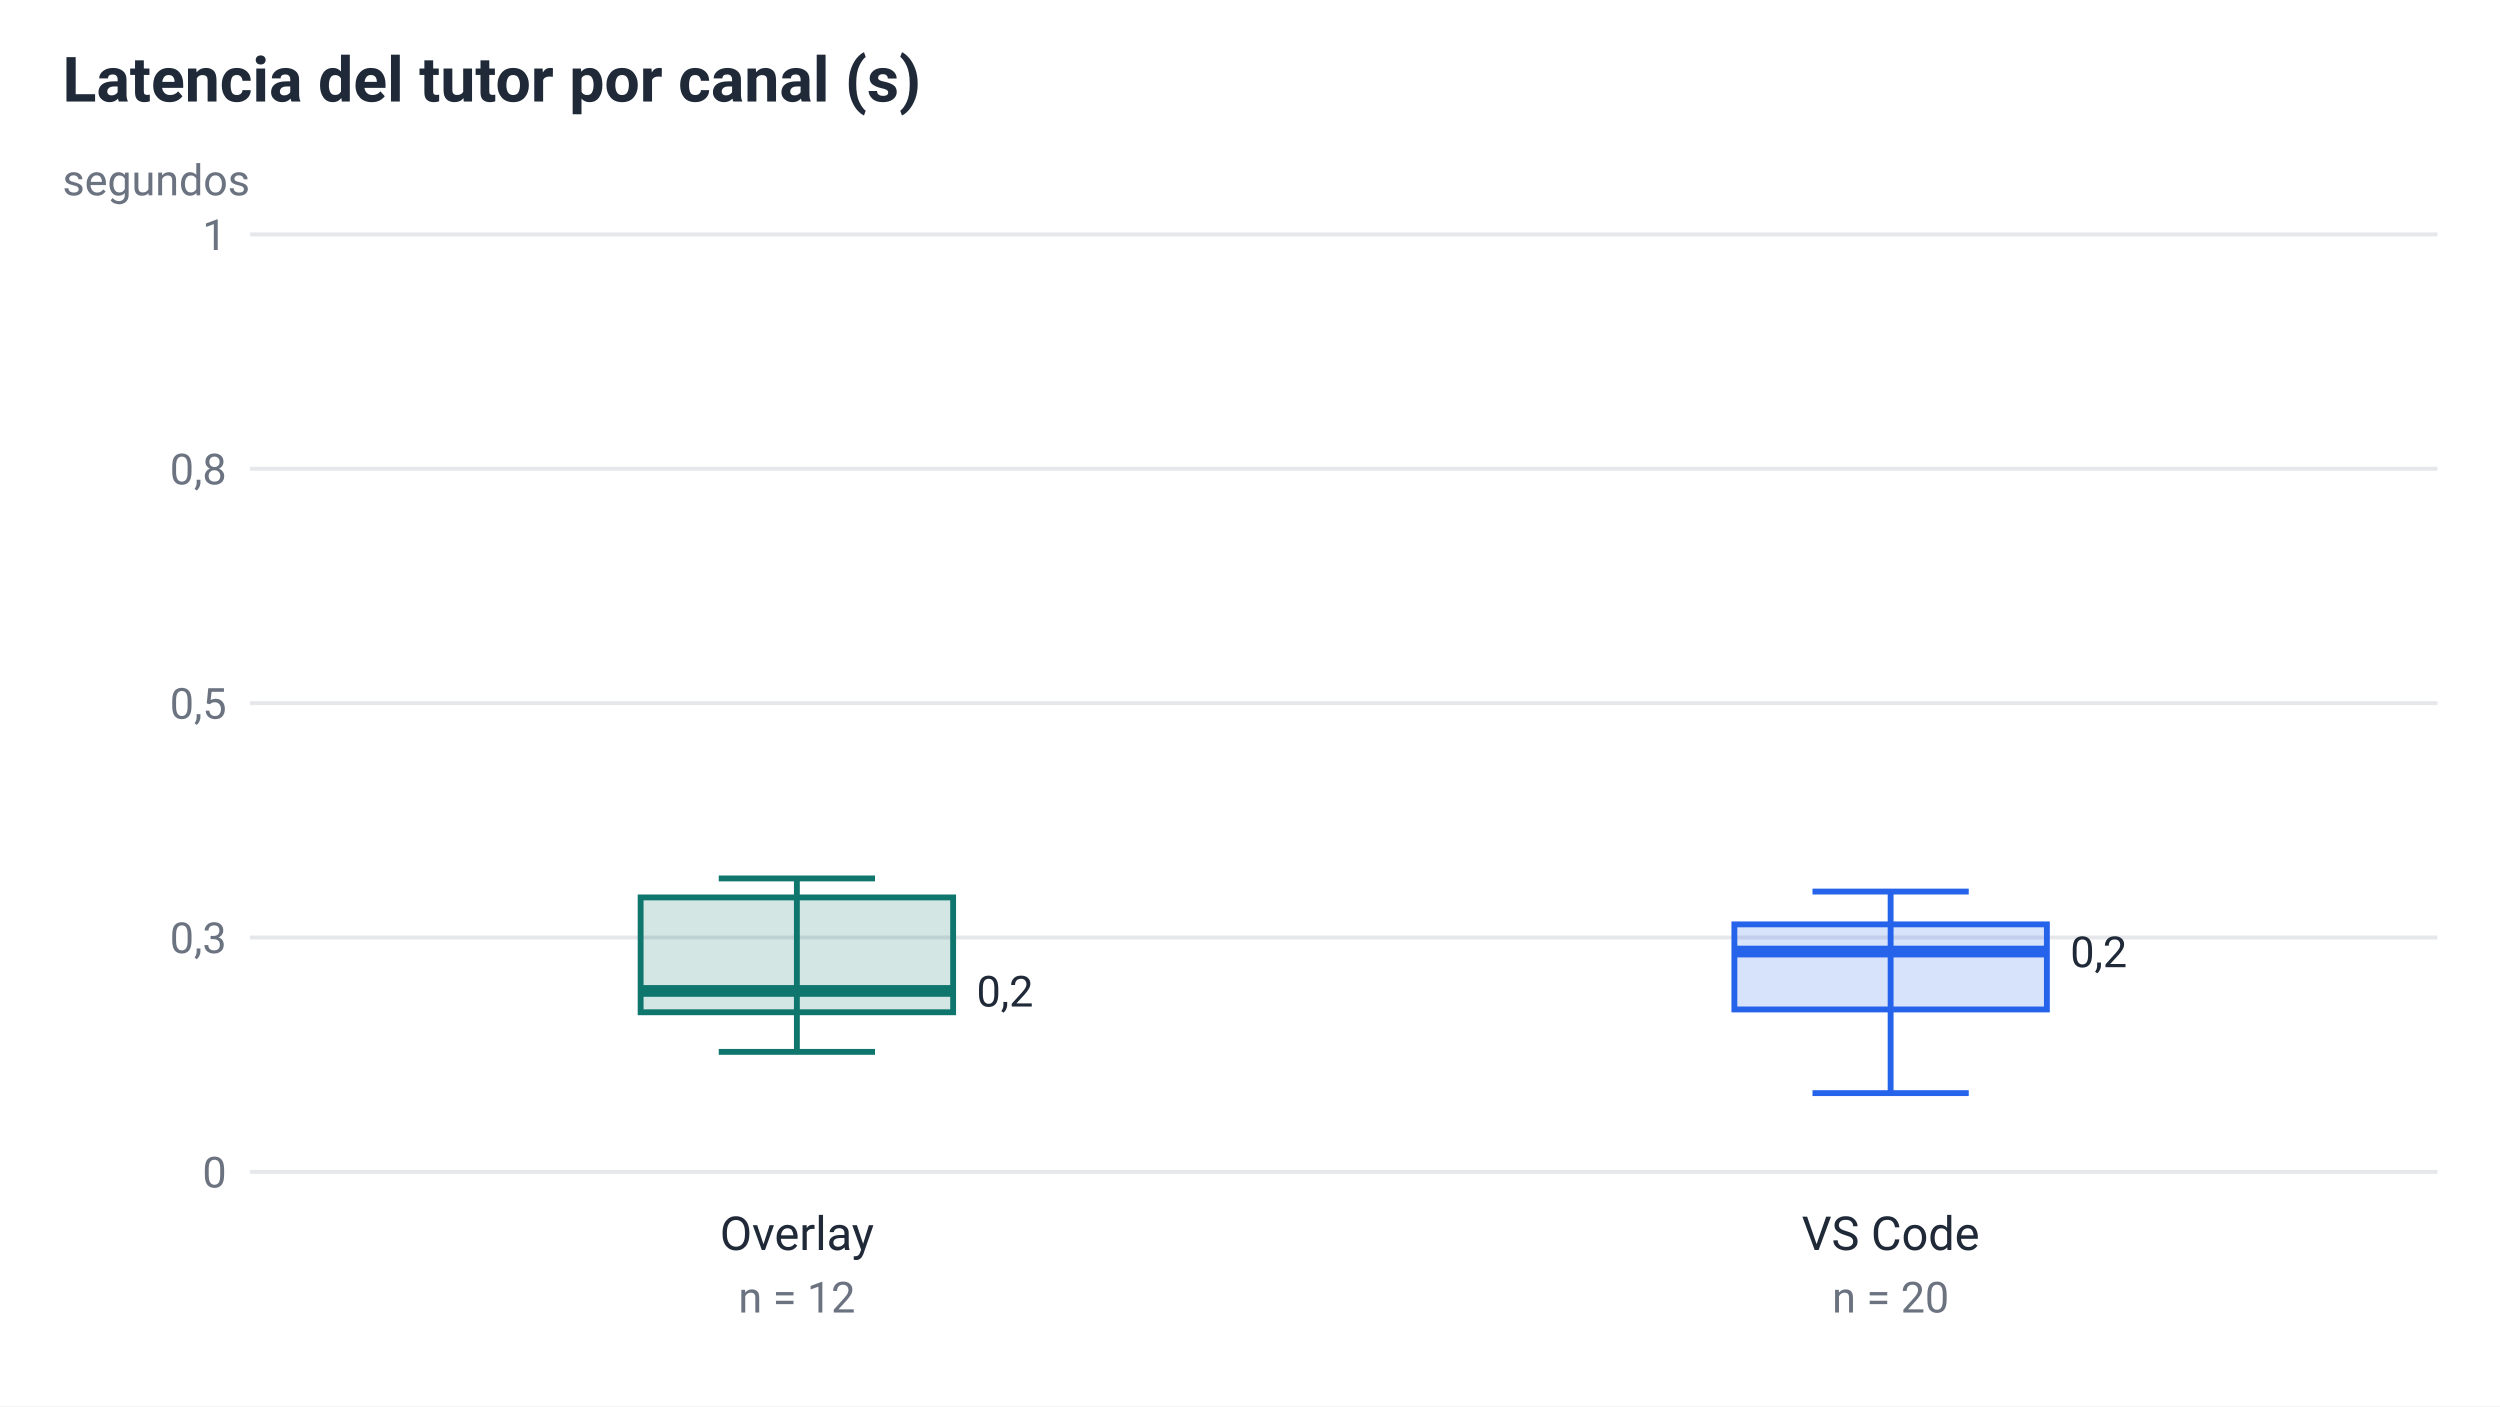
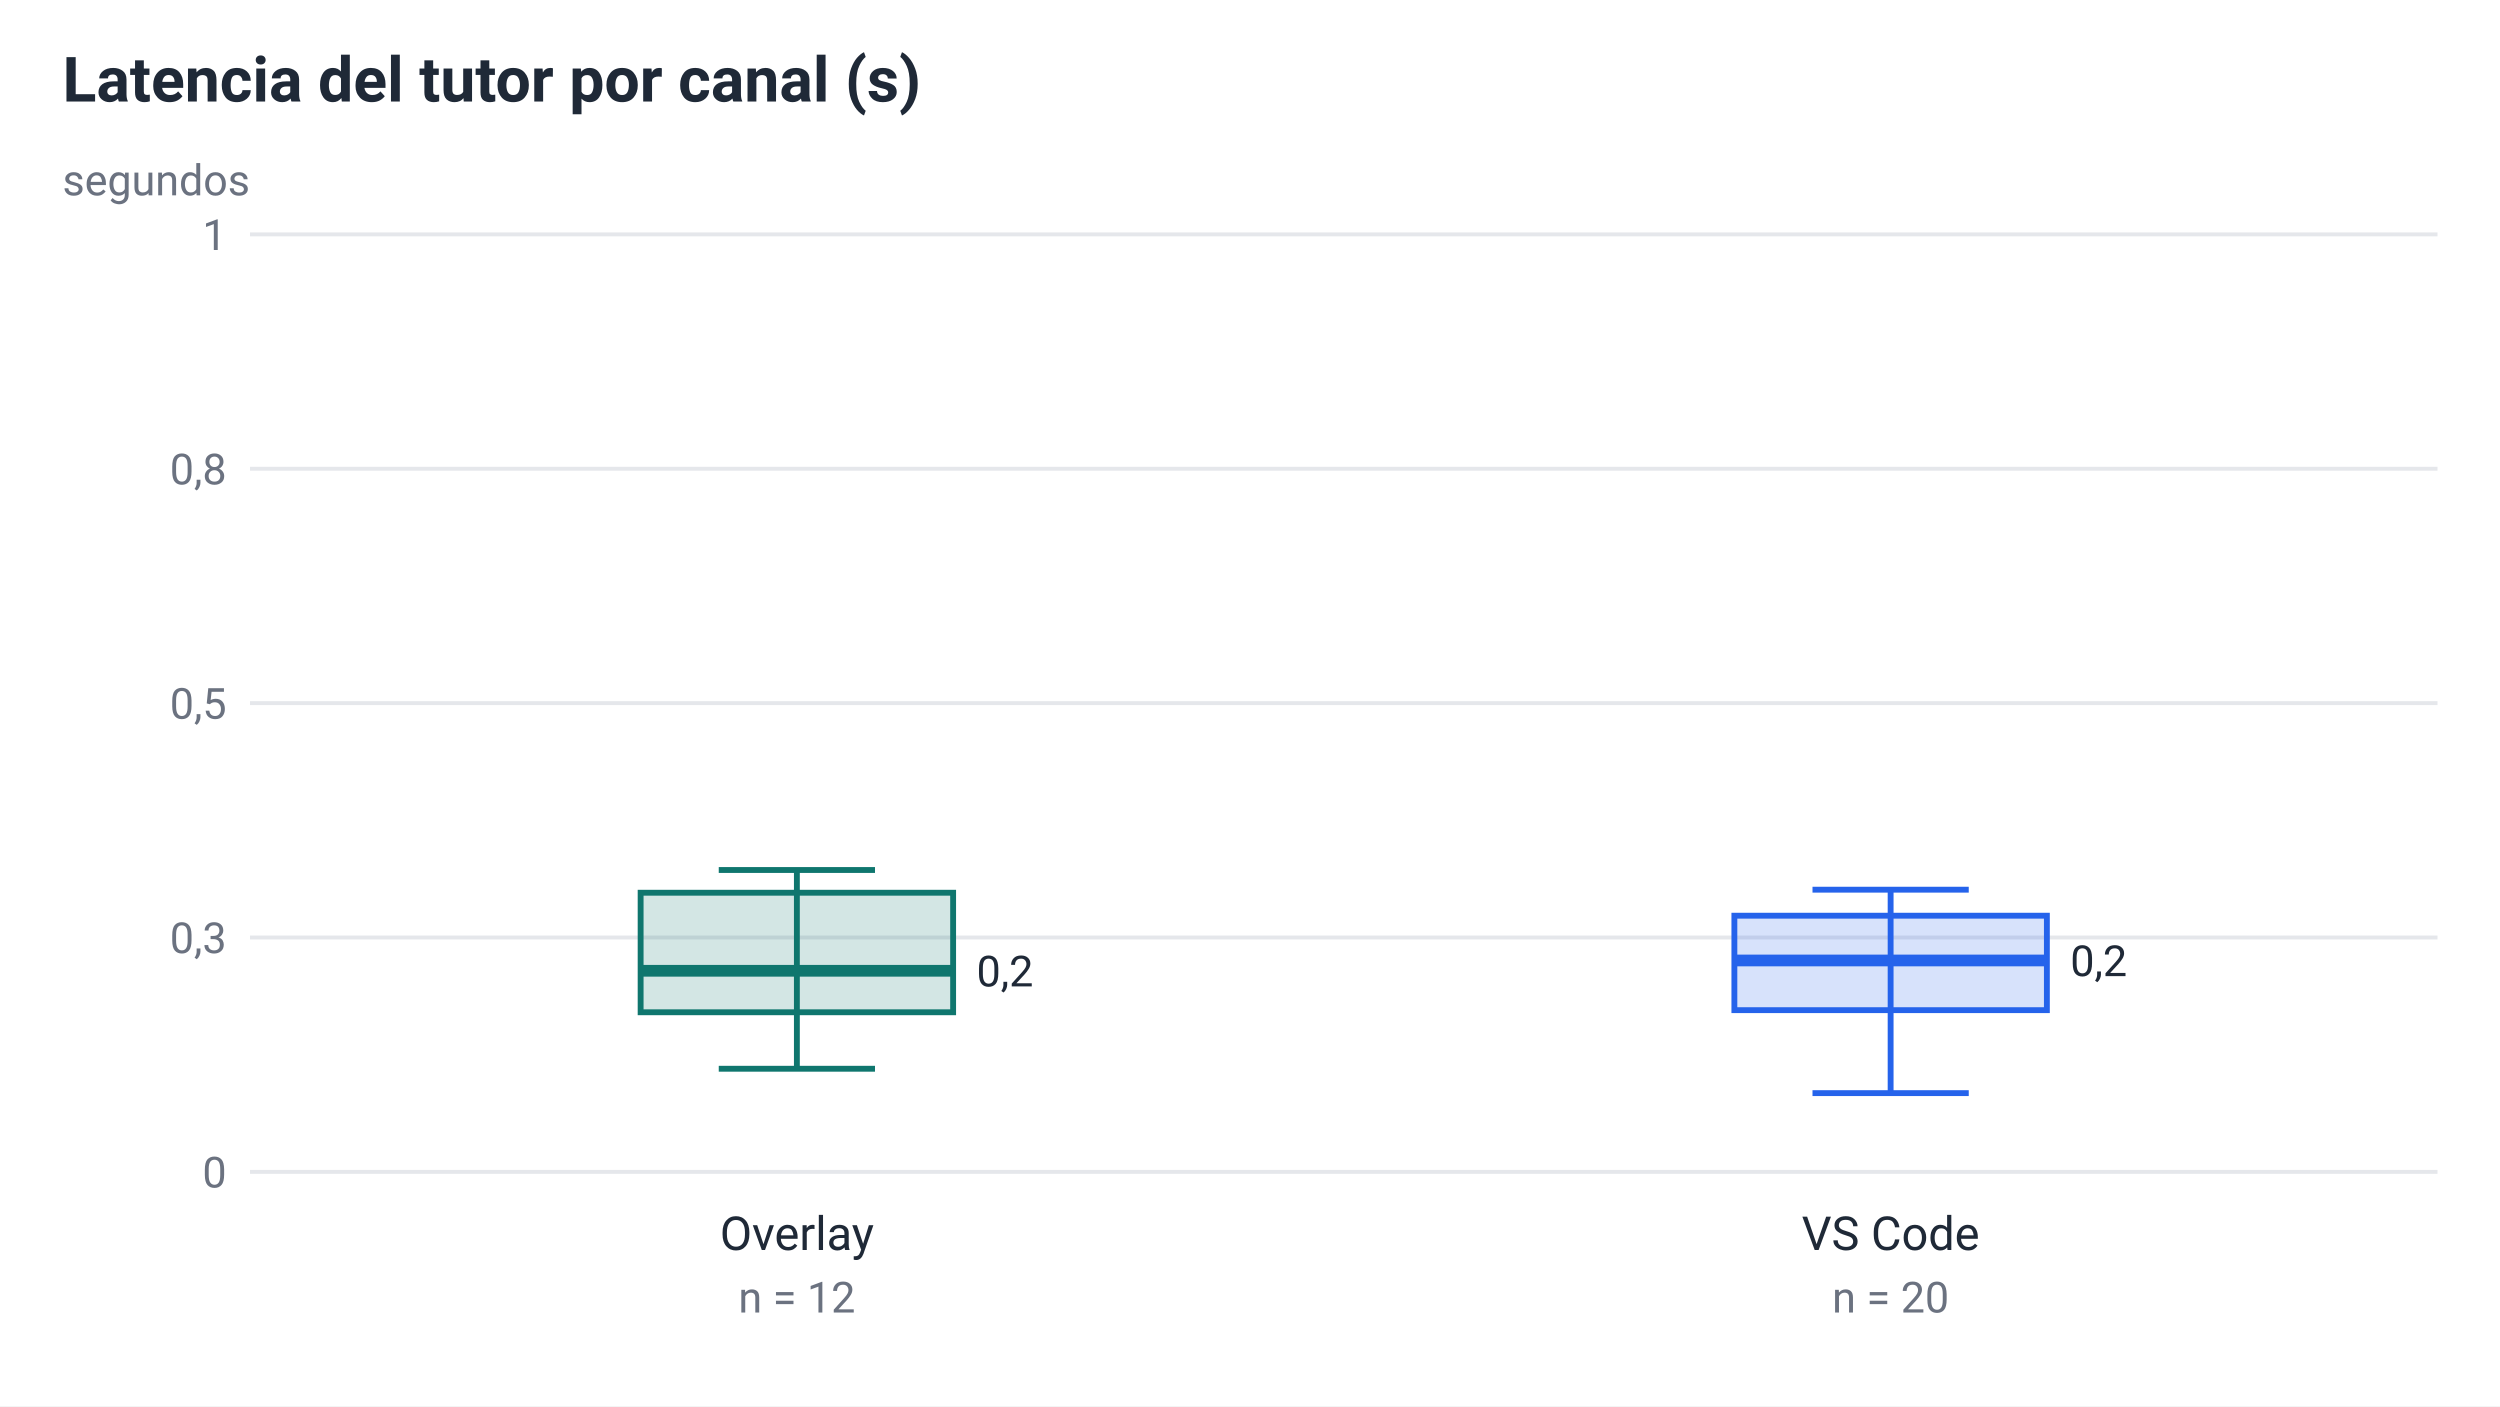
<svg xmlns="http://www.w3.org/2000/svg" width="640" height="360" viewBox="0 0 640 360" role="img" aria-label="Latencia del tutor por canal (s)" font-family="system-ui, -apple-system, 'Segoe UI', Roboto, Arial, sans-serif">
  <rect width="640" height="360" fill="#ffffff" />
  <text x="16" y="26" font-size="16" font-weight="600" fill="#1f2937">Latencia del tutor por canal (s)</text>
  <line x1="64" y1="300" x2="624" y2="300" stroke="#e5e7eb" />
  <text x="58" y="304" font-size="11" text-anchor="end" fill="#6b7280">0</text>
  <line x1="64" y1="240" x2="624" y2="240" stroke="#e5e7eb" />
  <text x="58" y="244" font-size="11" text-anchor="end" fill="#6b7280">0,3</text>
  <line x1="64" y1="180" x2="624" y2="180" stroke="#e5e7eb" />
  <text x="58" y="184" font-size="11" text-anchor="end" fill="#6b7280">0,5</text>
  <line x1="64" y1="120" x2="624" y2="120" stroke="#e5e7eb" />
  <text x="58" y="124" font-size="11" text-anchor="end" fill="#6b7280">0,8</text>
  <line x1="64" y1="60" x2="624" y2="60" stroke="#e5e7eb" />
  <text x="58" y="64" font-size="11" text-anchor="end" fill="#6b7280">1</text>
  <text x="16" y="50" font-size="11" fill="#6b7280">segundos</text>
  <text x="204" y="320" font-size="12" text-anchor="middle" fill="#1f2937">Overlay</text>
  <text x="204" y="336" font-size="11" text-anchor="middle" fill="#6b7280">n = 12</text>
-   <line x1="204" y1="224.88" x2="204" y2="269.28" stroke="#0f766e" stroke-width="1.5" />
-   <line x1="184" y1="224.88" x2="224" y2="224.88" stroke="#0f766e" stroke-width="1.5" />
-   <line x1="184" y1="269.28" x2="224" y2="269.28" stroke="#0f766e" stroke-width="1.5" />
-   <rect x="164" y="229.74" width="80" height="29.4" fill="#0f766e" fill-opacity="0.18" stroke="#0f766e" stroke-width="1.5" />
-   <line x1="164" y1="253.68" x2="244" y2="253.68" stroke="#0f766e" stroke-width="3" />
-   <text x="250" y="257.68" font-size="11" fill="#1f2937">0,2</text>
+   <line x1="204" y1="222.72" x2="204" y2="273.6" stroke="#0f766e" stroke-width="1.5" />
+   <line x1="184" y1="222.72" x2="224" y2="222.72" stroke="#0f766e" stroke-width="1.5" />
+   <line x1="184" y1="273.6" x2="224" y2="273.6" stroke="#0f766e" stroke-width="1.5" />
+   <rect x="164" y="228.54" width="80" height="30.6" fill="#0f766e" fill-opacity="0.18" stroke="#0f766e" stroke-width="1.5" />
+   <line x1="164" y1="248.52" x2="244" y2="248.52" stroke="#0f766e" stroke-width="3" />
+   <text x="250" y="252.52" font-size="11" fill="#1f2937">0,2</text>
  <text x="484" y="320" font-size="12" text-anchor="middle" fill="#1f2937">VS Code</text>
  <text x="484" y="336" font-size="11" text-anchor="middle" fill="#6b7280">n = 20</text>
-   <line x1="484" y1="228.24" x2="484" y2="279.84" stroke="#2563eb" stroke-width="1.5" />
-   <line x1="464" y1="228.24" x2="504" y2="228.24" stroke="#2563eb" stroke-width="1.5" />
+   <line x1="484" y1="227.76" x2="484" y2="279.84" stroke="#2563eb" stroke-width="1.5" />
+   <line x1="464" y1="227.76" x2="504" y2="227.76" stroke="#2563eb" stroke-width="1.5" />
  <line x1="464" y1="279.84" x2="504" y2="279.84" stroke="#2563eb" stroke-width="1.5" />
-   <rect x="444" y="236.64" width="80" height="21.78" fill="#2563eb" fill-opacity="0.18" stroke="#2563eb" stroke-width="1.5" />
-   <line x1="444" y1="243.6" x2="524" y2="243.6" stroke="#2563eb" stroke-width="3" />
-   <text x="530" y="247.6" font-size="11" fill="#1f2937">0,2</text>
+   <rect x="444" y="234.42" width="80" height="24.18" fill="#2563eb" fill-opacity="0.18" stroke="#2563eb" stroke-width="1.5" />
+   <line x1="444" y1="245.88" x2="524" y2="245.88" stroke="#2563eb" stroke-width="3" />
+   <text x="530" y="249.88" font-size="11" fill="#1f2937">0,2</text>
</svg>
